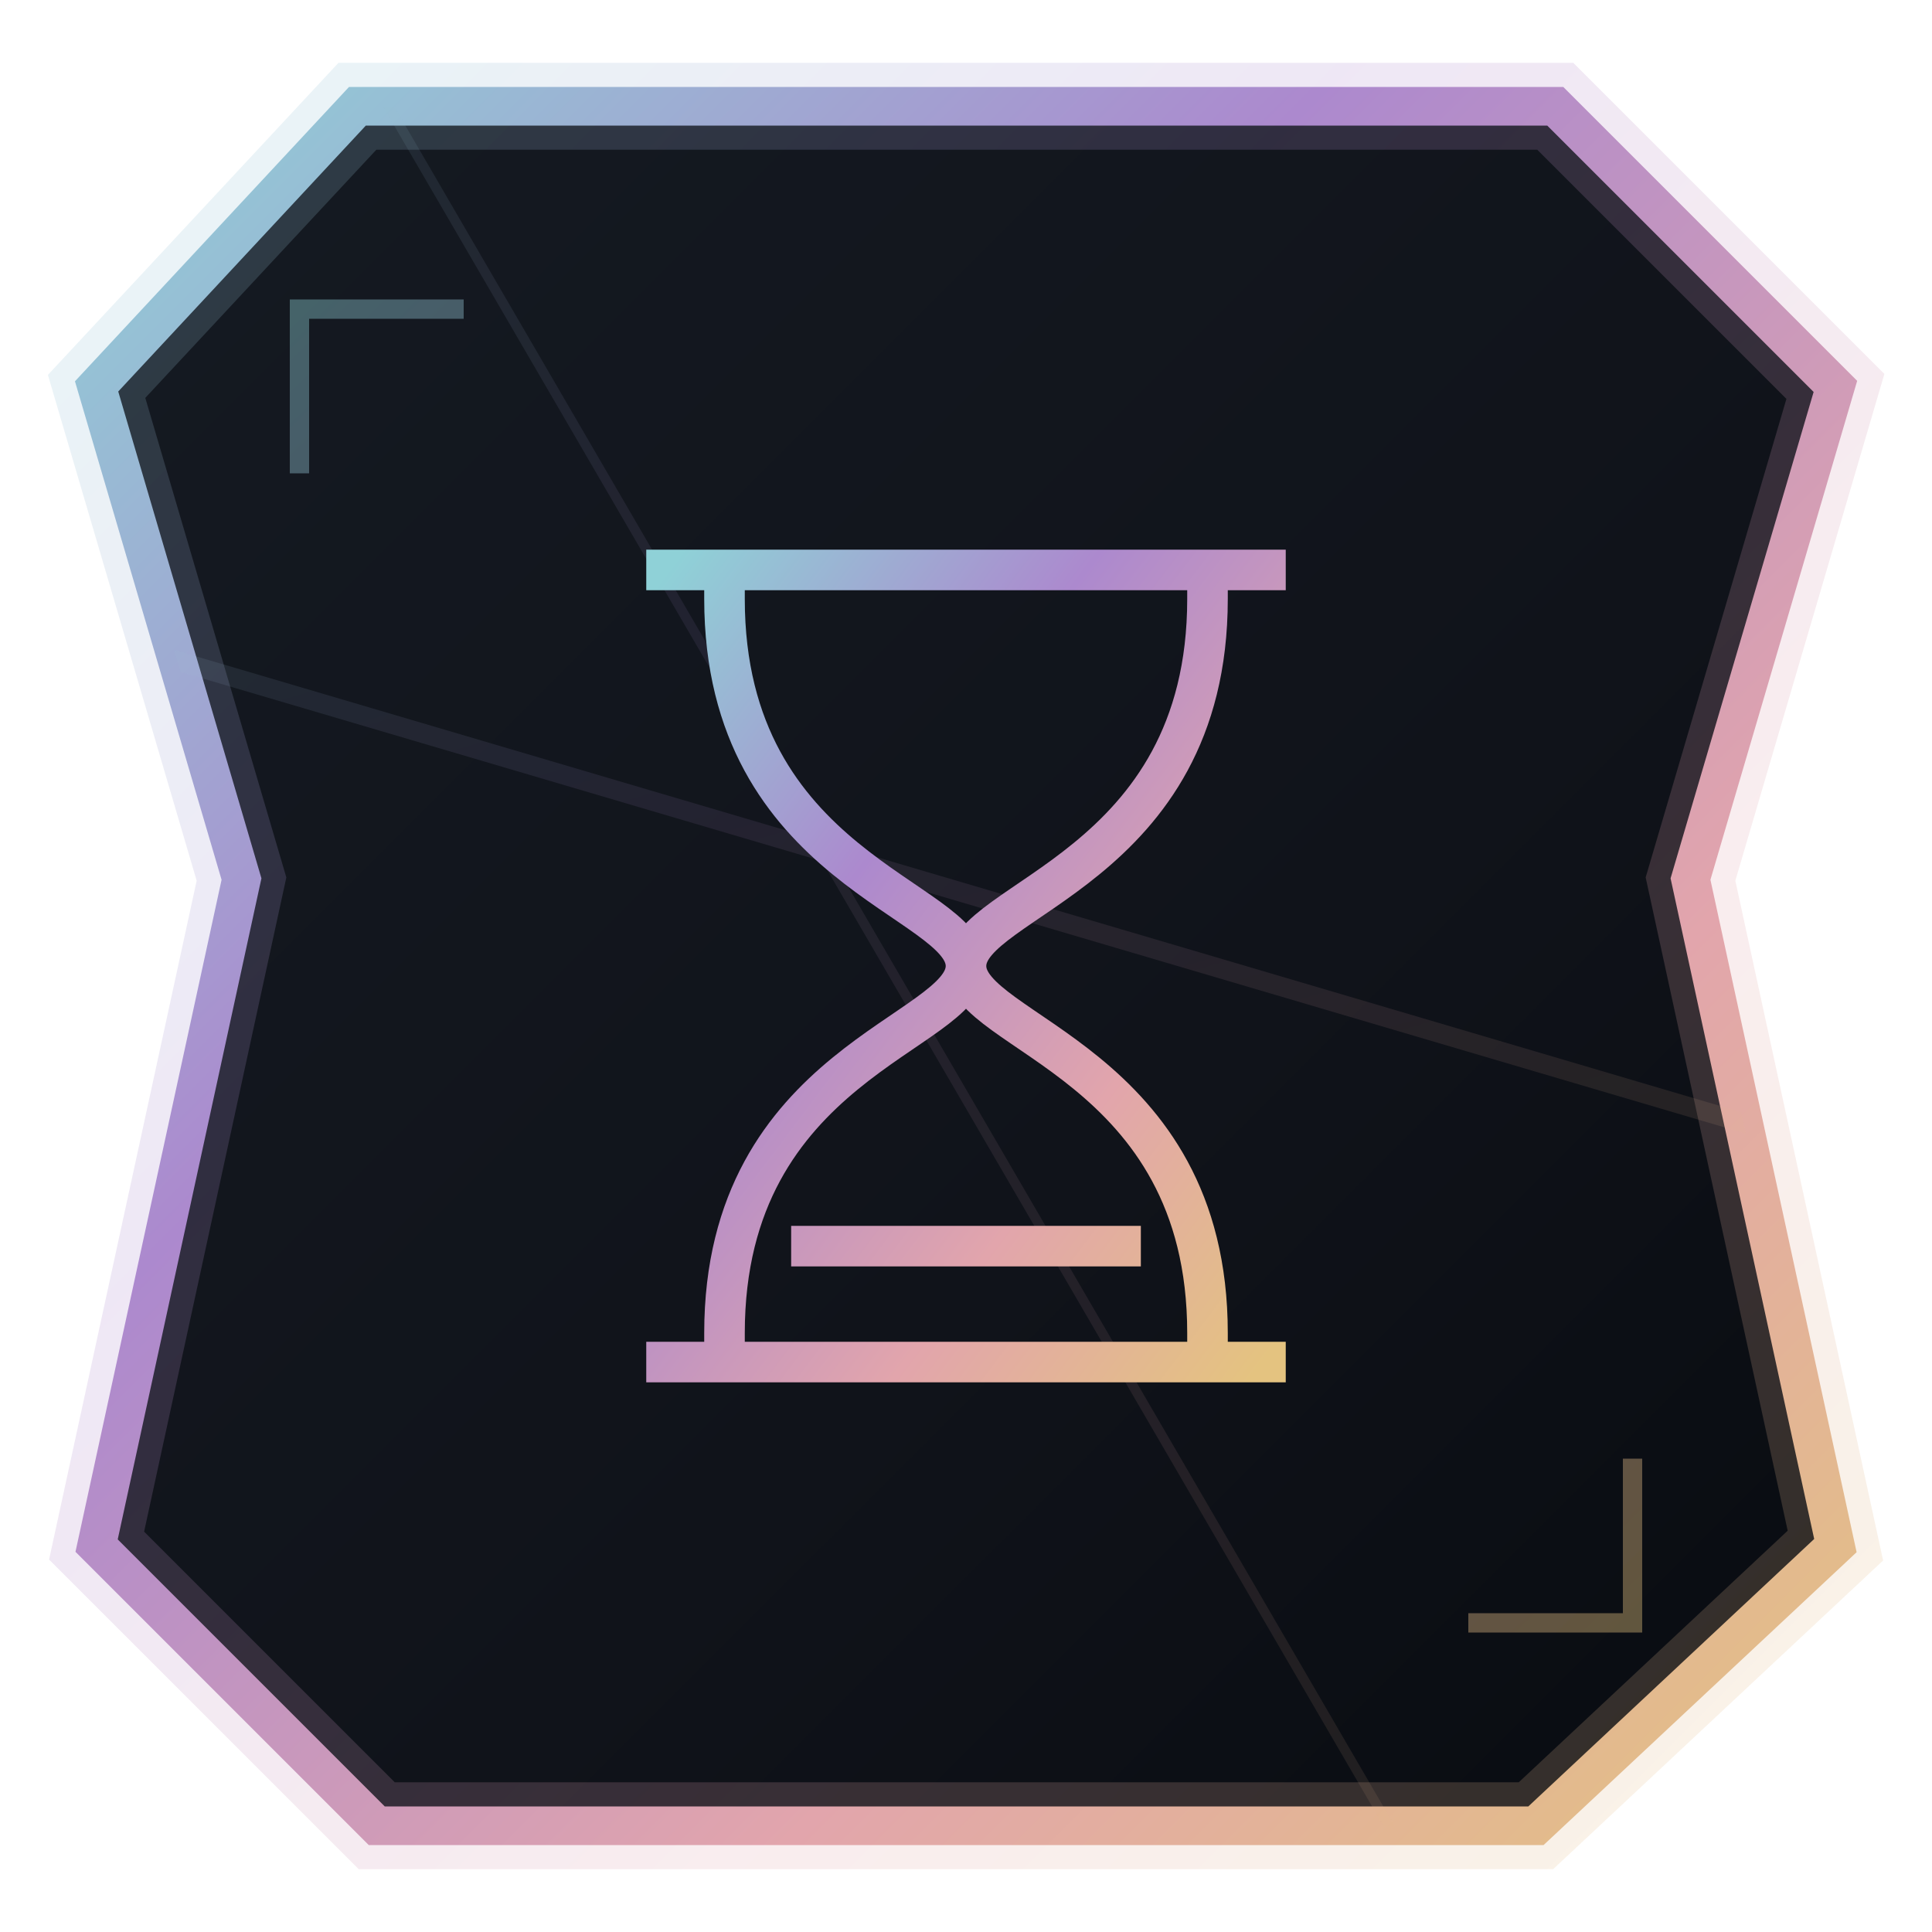
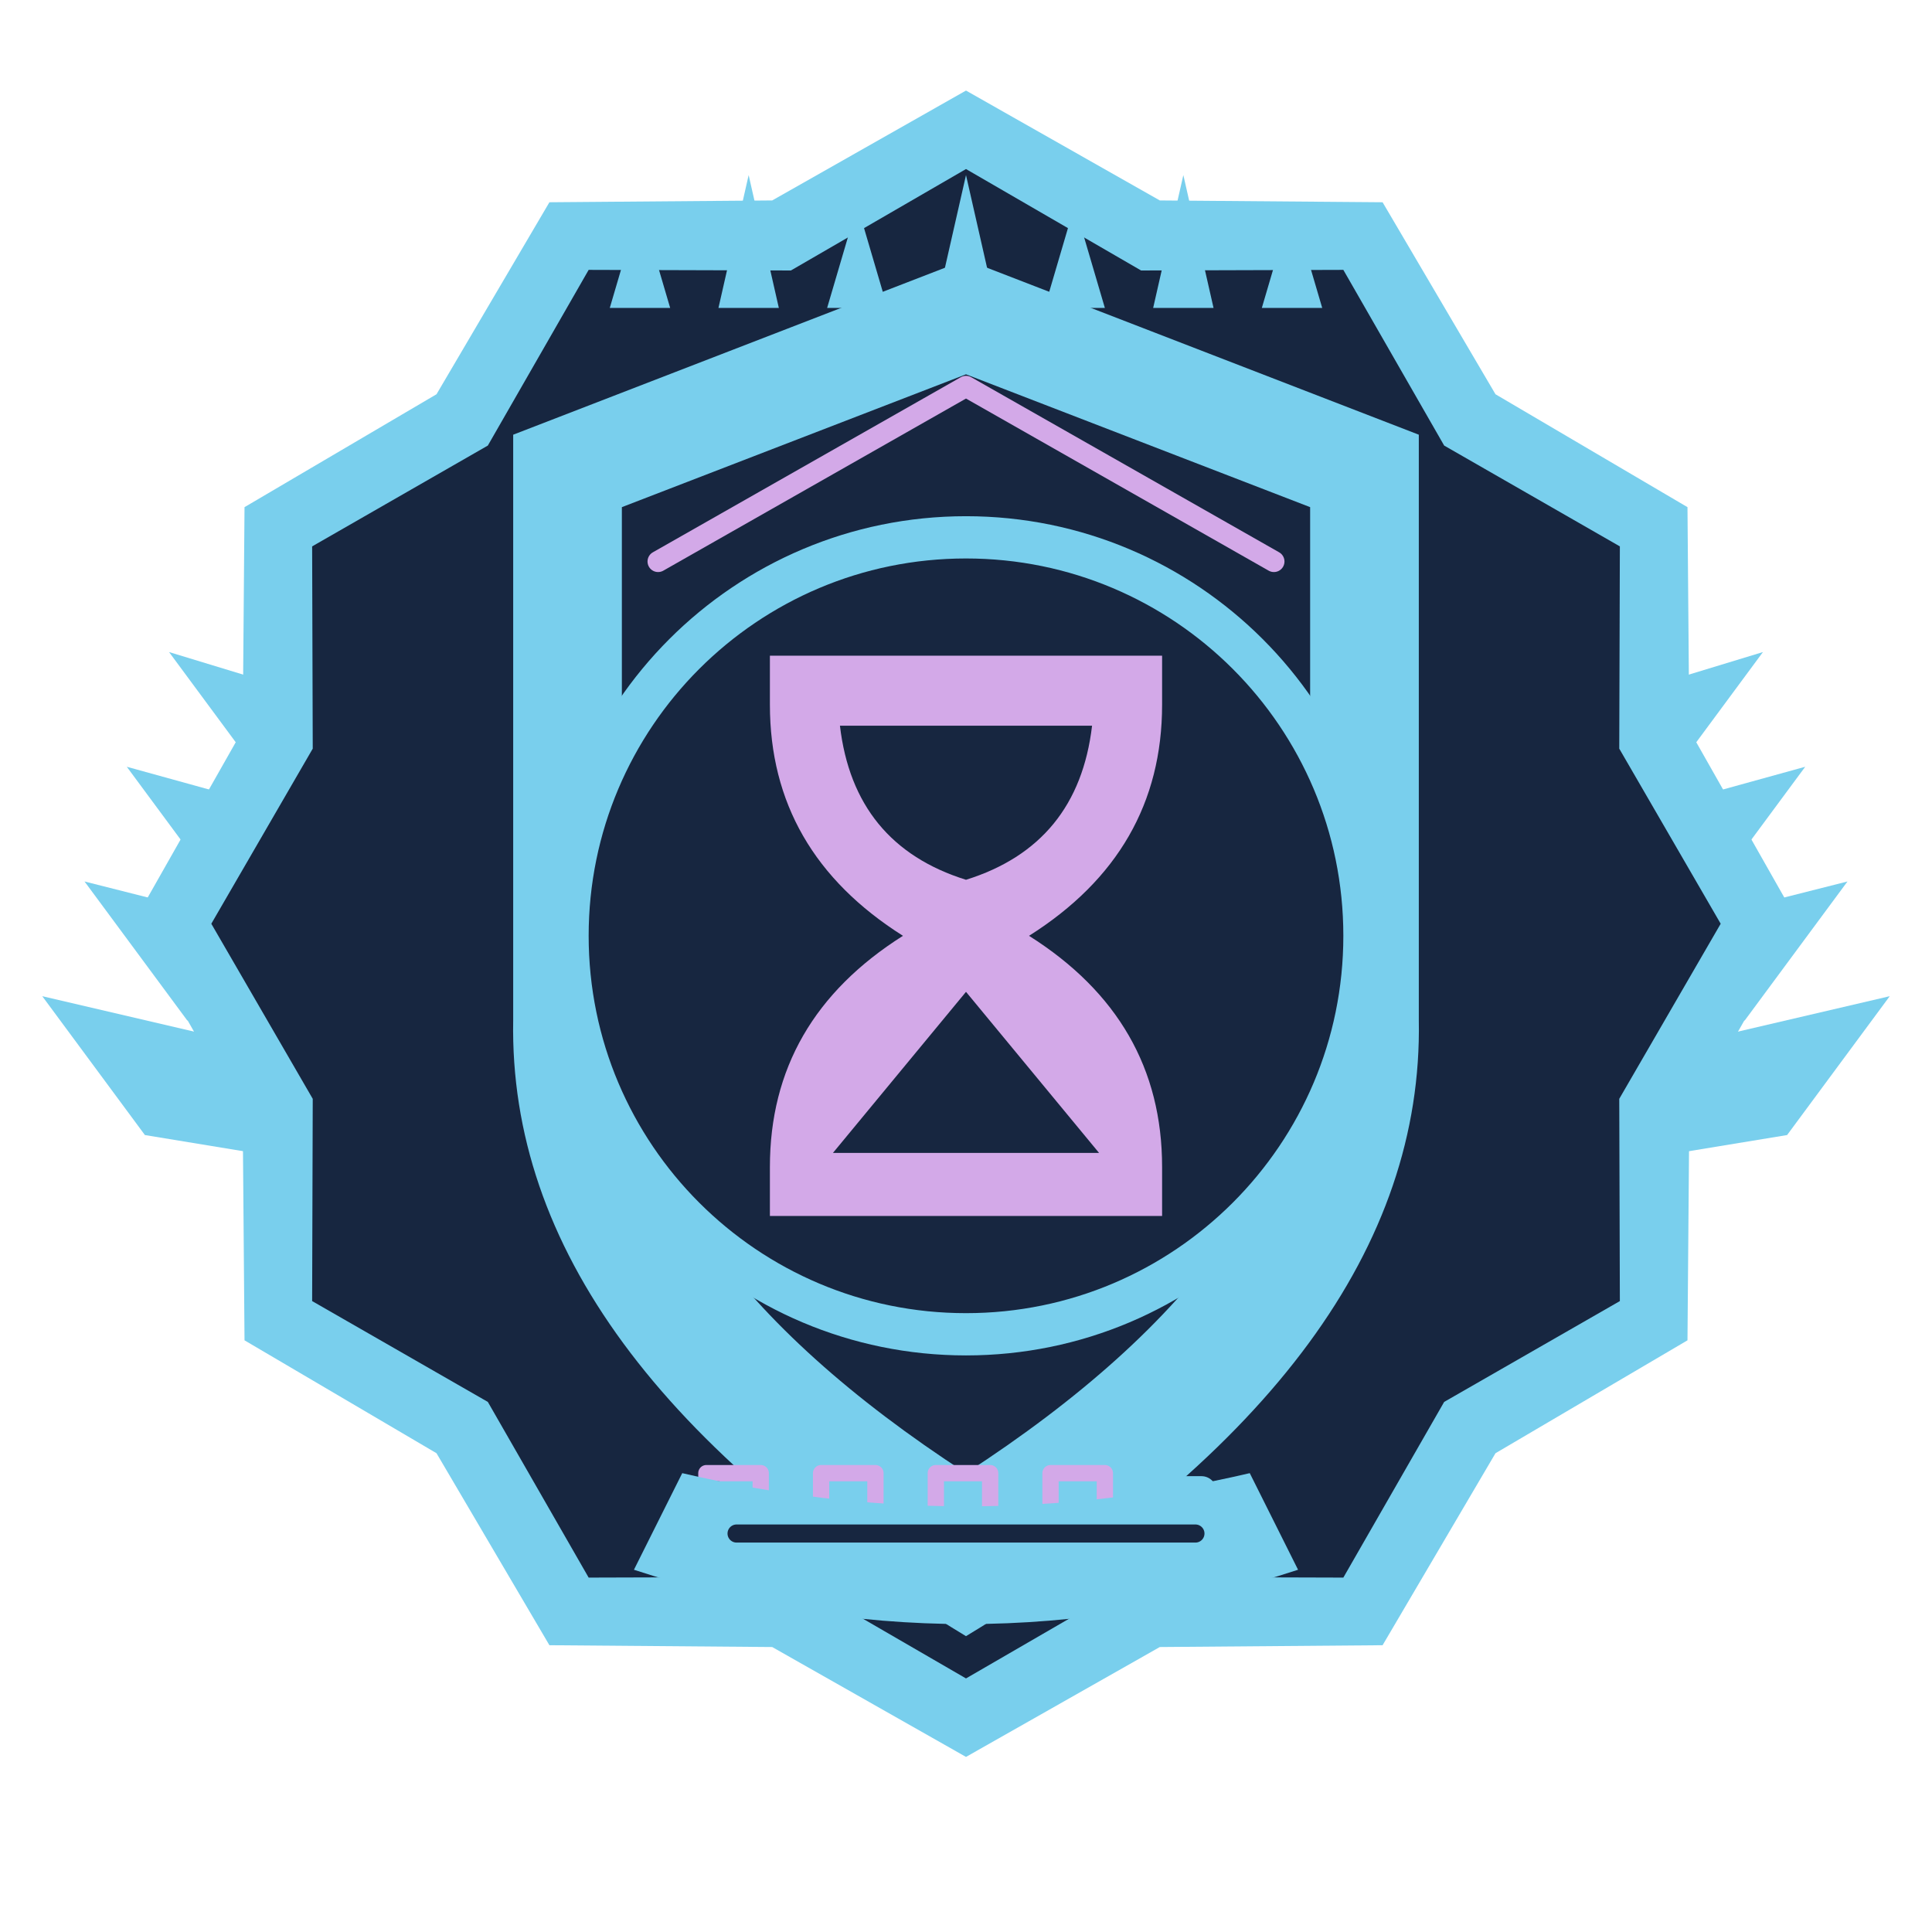
- <svg xmlns="http://www.w3.org/2000/svg" viewBox="0 0 200 200" width="200" height="200">
-   <defs>
-     <linearGradient id="holo" x1="0" y1="0" x2="1" y2="1">
-       <stop stop-color="#8fd1d7" />
-       <stop offset=".35" stop-color="#ac89ce" />
-       <stop offset=".7" stop-color="#e2a5ac" />
-       <stop offset="1" stop-color="#e4c380" />
-     </linearGradient>
-     <linearGradient id="stone" x1="0" y1="0" x2="1" y2="1">
-       <stop stop-color="#151a22" />
-       <stop offset=".6" stop-color="#10131a" />
-       <stop offset="1" stop-color="#080b10" />
-     </linearGradient>
-     <clipPath id="cut">
-       <path d="M37 11H161L190 40L175 91L190 160L159 189H39L10 160L25 91L10 40Z" />
-     </clipPath>
-   </defs>
-   <path d="M37 11H161L190 40L175 91L190 160L159 189H39L10 160L25 91L10 40Z" fill="url(#stone)" stroke="url(#holo)" stroke-width="4" />
-   <path d="M37 11H161L190 40L175 91L190 160L159 189H39L10 160L25 91L10 40Z" fill="none" stroke="url(#holo)" stroke-opacity=".2" stroke-width="9" />
-   <g clip-path="url(#cut)">
-     <path d="M0 63L200 122" stroke="url(#holo)" stroke-opacity=".11" stroke-width="2" />
-     <path d="M28 -10L156 210" stroke="url(#holo)" stroke-opacity=".10" stroke-width="1" />
+ <svg xmlns="http://www.w3.org/2000/svg" width="320" height="320" viewBox="0 0 320 320">
+   <g stroke-linejoin="round" stroke-linecap="round">
+     <path d="M97 129L28 108L45 131L97 143Z" fill="#79cfed" />
+     <path d="M87 131L47 119" fill="none" stroke="#d3a9e8" stroke-width="3" />
+     <path d="M97 148L21 127L38 150L97 162Z" fill="#79cfed" />
+     <path d="M87 150L40 138" fill="none" stroke="#d3a9e8" stroke-width="3" />
+     <path d="M97 167L14 146L31 169L97 181Z" fill="#79cfed" />
+     <path d="M87 169L33 157" fill="none" stroke="#d3a9e8" stroke-width="3" />
+     <path d="M97 186L7 165L24 188L97 200Z" fill="#79cfed" />
+     <path d="M223 129L292 108L275 131L223 143Z" fill="#79cfed" />
+     <path d="M233 131L273 119" fill="none" stroke="#d3a9e8" stroke-width="3" />
+     <path d="M223 148L299 127L282 150L223 162Z" fill="#79cfed" />
+     <path d="M233 150L280 138" fill="none" stroke="#d3a9e8" stroke-width="3" />
+     <path d="M223 167L306 146L289 169L223 181Z" fill="#79cfed" />
+     <path d="M233 169L287 157" fill="none" stroke="#d3a9e8" stroke-width="3" />
+     <path d="M223 186L313 165L296 188L223 200Z" fill="#79cfed" />
+     <polygon points="160.0,15.0 192.1,33.2 229.0,33.5 247.7,65.3 279.5,84.0 279.8,120.9 298.0,153.0 279.8,185.1 279.5,222.0 247.7,240.7 229.0,272.5 192.1,272.8 160.0,291.0 127.9,272.8 91.0,272.5 72.3,240.7 40.5,222.0 40.2,185.1 22.0,153.0 40.2,120.9 40.5,84.0 72.3,65.3 91.0,33.5 127.9,33.2" fill="#79cfed" />
+     <polygon points="160.0,28.0 189.0,44.8 222.5,44.7 239.2,73.8 268.3,90.5 268.2,124.0 285.0,153.0 268.2,182.0 268.3,215.5 239.2,232.2 222.5,261.3 189.0,261.2 160.0,278.0 131.0,261.2 97.5,261.3 80.8,232.2 51.7,215.5 51.8,182.0 35.0,153.0 51.8,124.0 51.7,90.5 80.8,73.8 97.5,44.7 131.0,44.8" fill="#172640" />
+     <path d="M160 43L235 72V169Q236 225 160 271Q84 225 85 169V72Z" fill="#79cfed" />
+     <path d="M160 62L217 84V164Q217 207 160 244Q103 207 103 164V84Z" fill="#172640" />
+     <path d="M109 93L160 64L211 93" fill="none" stroke="#d3a9e8" stroke-width="3.5" />
+     <path d="M101.0 51L106.0 34L111.0 51Z" fill="#79cfed" />
+     <path d="M119.0 51L124.0 29L129.0 51Z" fill="#79cfed" />
+     <path d="M137.0 51L142.0 34L147.0 51Z" fill="#79cfed" />
+     <path d="M155.0 51L160.0 29L165.0 51Z" fill="#79cfed" />
+     <path d="M173.0 51L178.0 34L183.0 51Z" fill="#79cfed" />
+     <path d="M191.0 51L196.0 29L201.0 51Z" fill="#79cfed" />
+     <path d="M209.0 51L214.0 34L219.0 51Z" fill="#79cfed" />
+     <path d="M121 247H199" stroke="#79cfed" stroke-width="5" />
+     <path d="M117 252v-8h9v7h-5" fill="none" stroke="#d3a9e8" stroke-width="2.7" />
+     <path d="M136 252v-8h9v7h-5" fill="none" stroke="#d3a9e8" stroke-width="2.7" />
+     <path d="M155 252v-8h9v7h-5" fill="none" stroke="#d3a9e8" stroke-width="2.7" />
+     <path d="M174 252v-8h9v7h-5" fill="none" stroke="#d3a9e8" stroke-width="2.7" />
+     <circle cx="160" cy="155" r="66" fill="#172640" stroke="#79cfed" stroke-width="7" />
+     <g transform="translate(160 155) scale(1.16)">
+       <path d="M-28-40H28V-33Q28-12 9 0Q28 12 28 33V40H-28V33Q-28 12-9 0Q-28-12-28-33Z" fill="#d3a9e8" />
+       <path d="M-18-30H18Q16-13 0-8Q-16-13-18-30Z M-19 31L0 8L19 31Z" fill="#172640" />
+     </g>
+     <path d="M113 244Q160 255 207 244L215 260Q160 278 105 260Z" fill="#79cfed" />
+     <path d="M122 254H198" stroke="#172640" stroke-width="3" />
  </g>
-   <g transform="translate(100 100)" fill="none" stroke="url(#holo)" stroke-width="4.2" stroke-linecap="square" stroke-linejoin="miter">
-     <path d="M-31 -41H31 M-31 41H31 M-25 -38C-25 -10 0 -7 0 0C0 7 -25 10 -25 38 M25 -38C25 -10 0 -7 0 0C0 7 25 10 25 38 M-16 29H16" />
-   </g>
-   <path d="M31 49V32H48 M152 168H169V151" fill="none" stroke="url(#holo)" stroke-opacity=".4" stroke-width="2" />
</svg>
